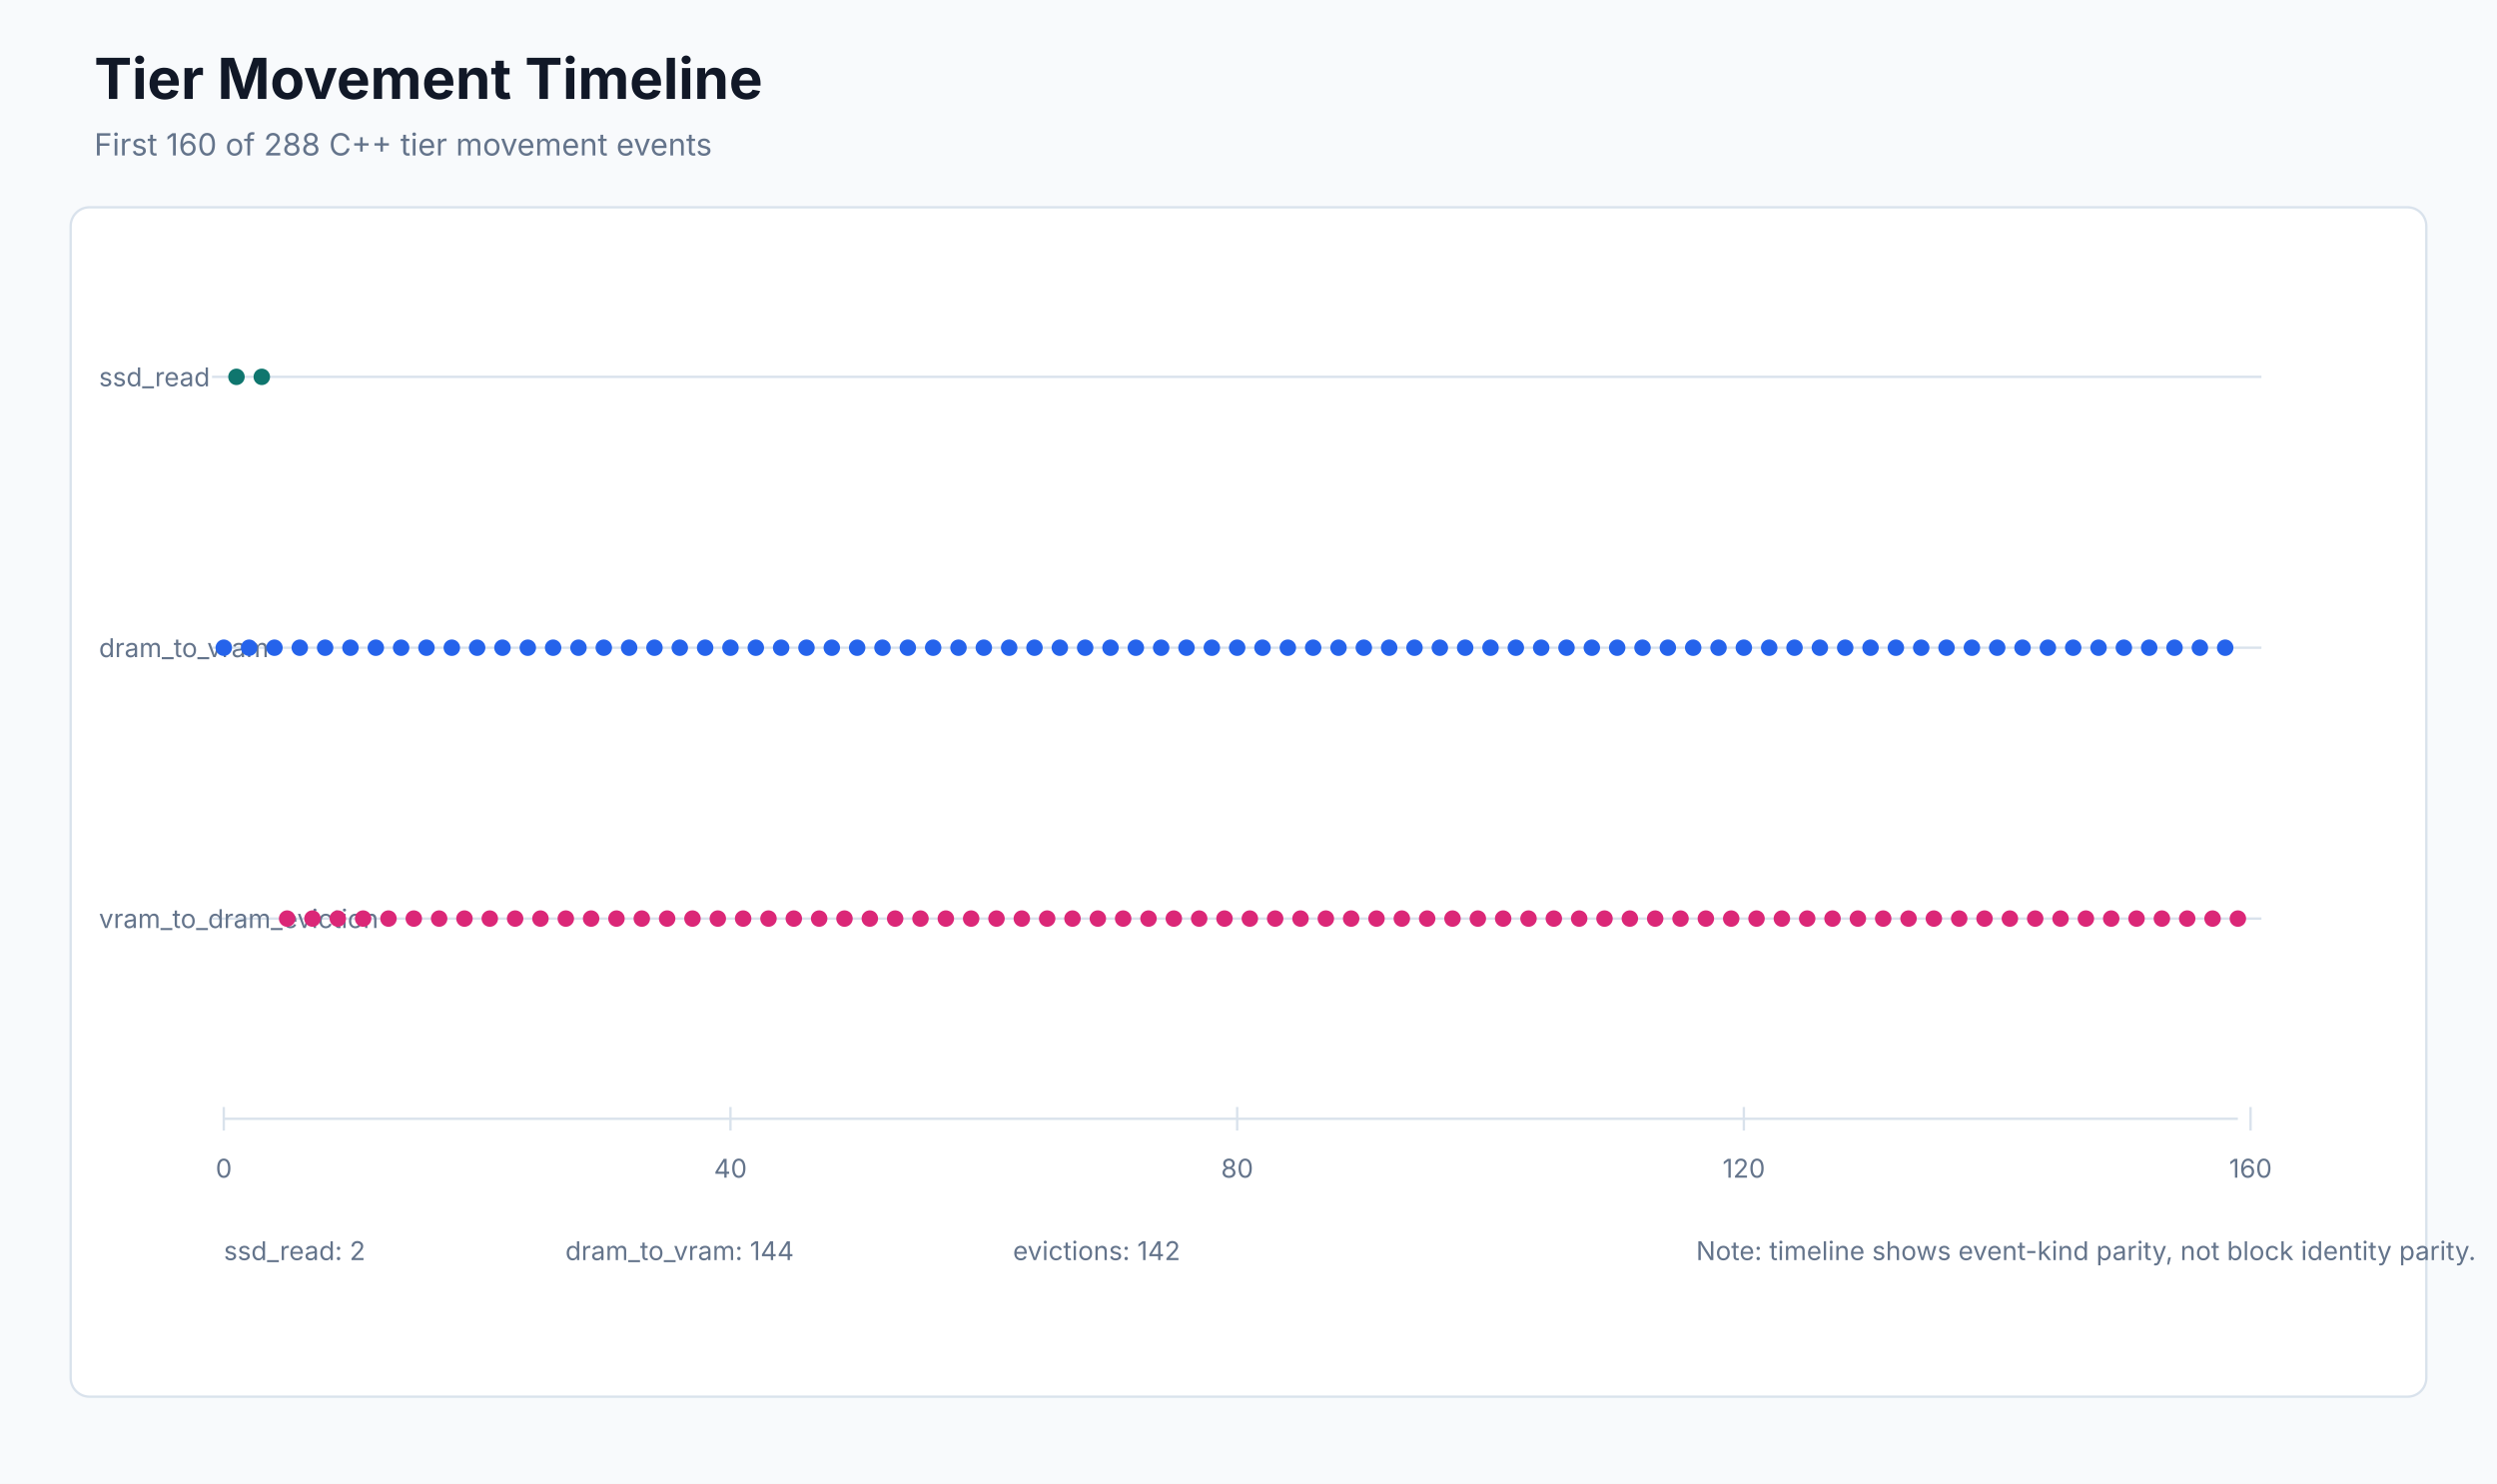
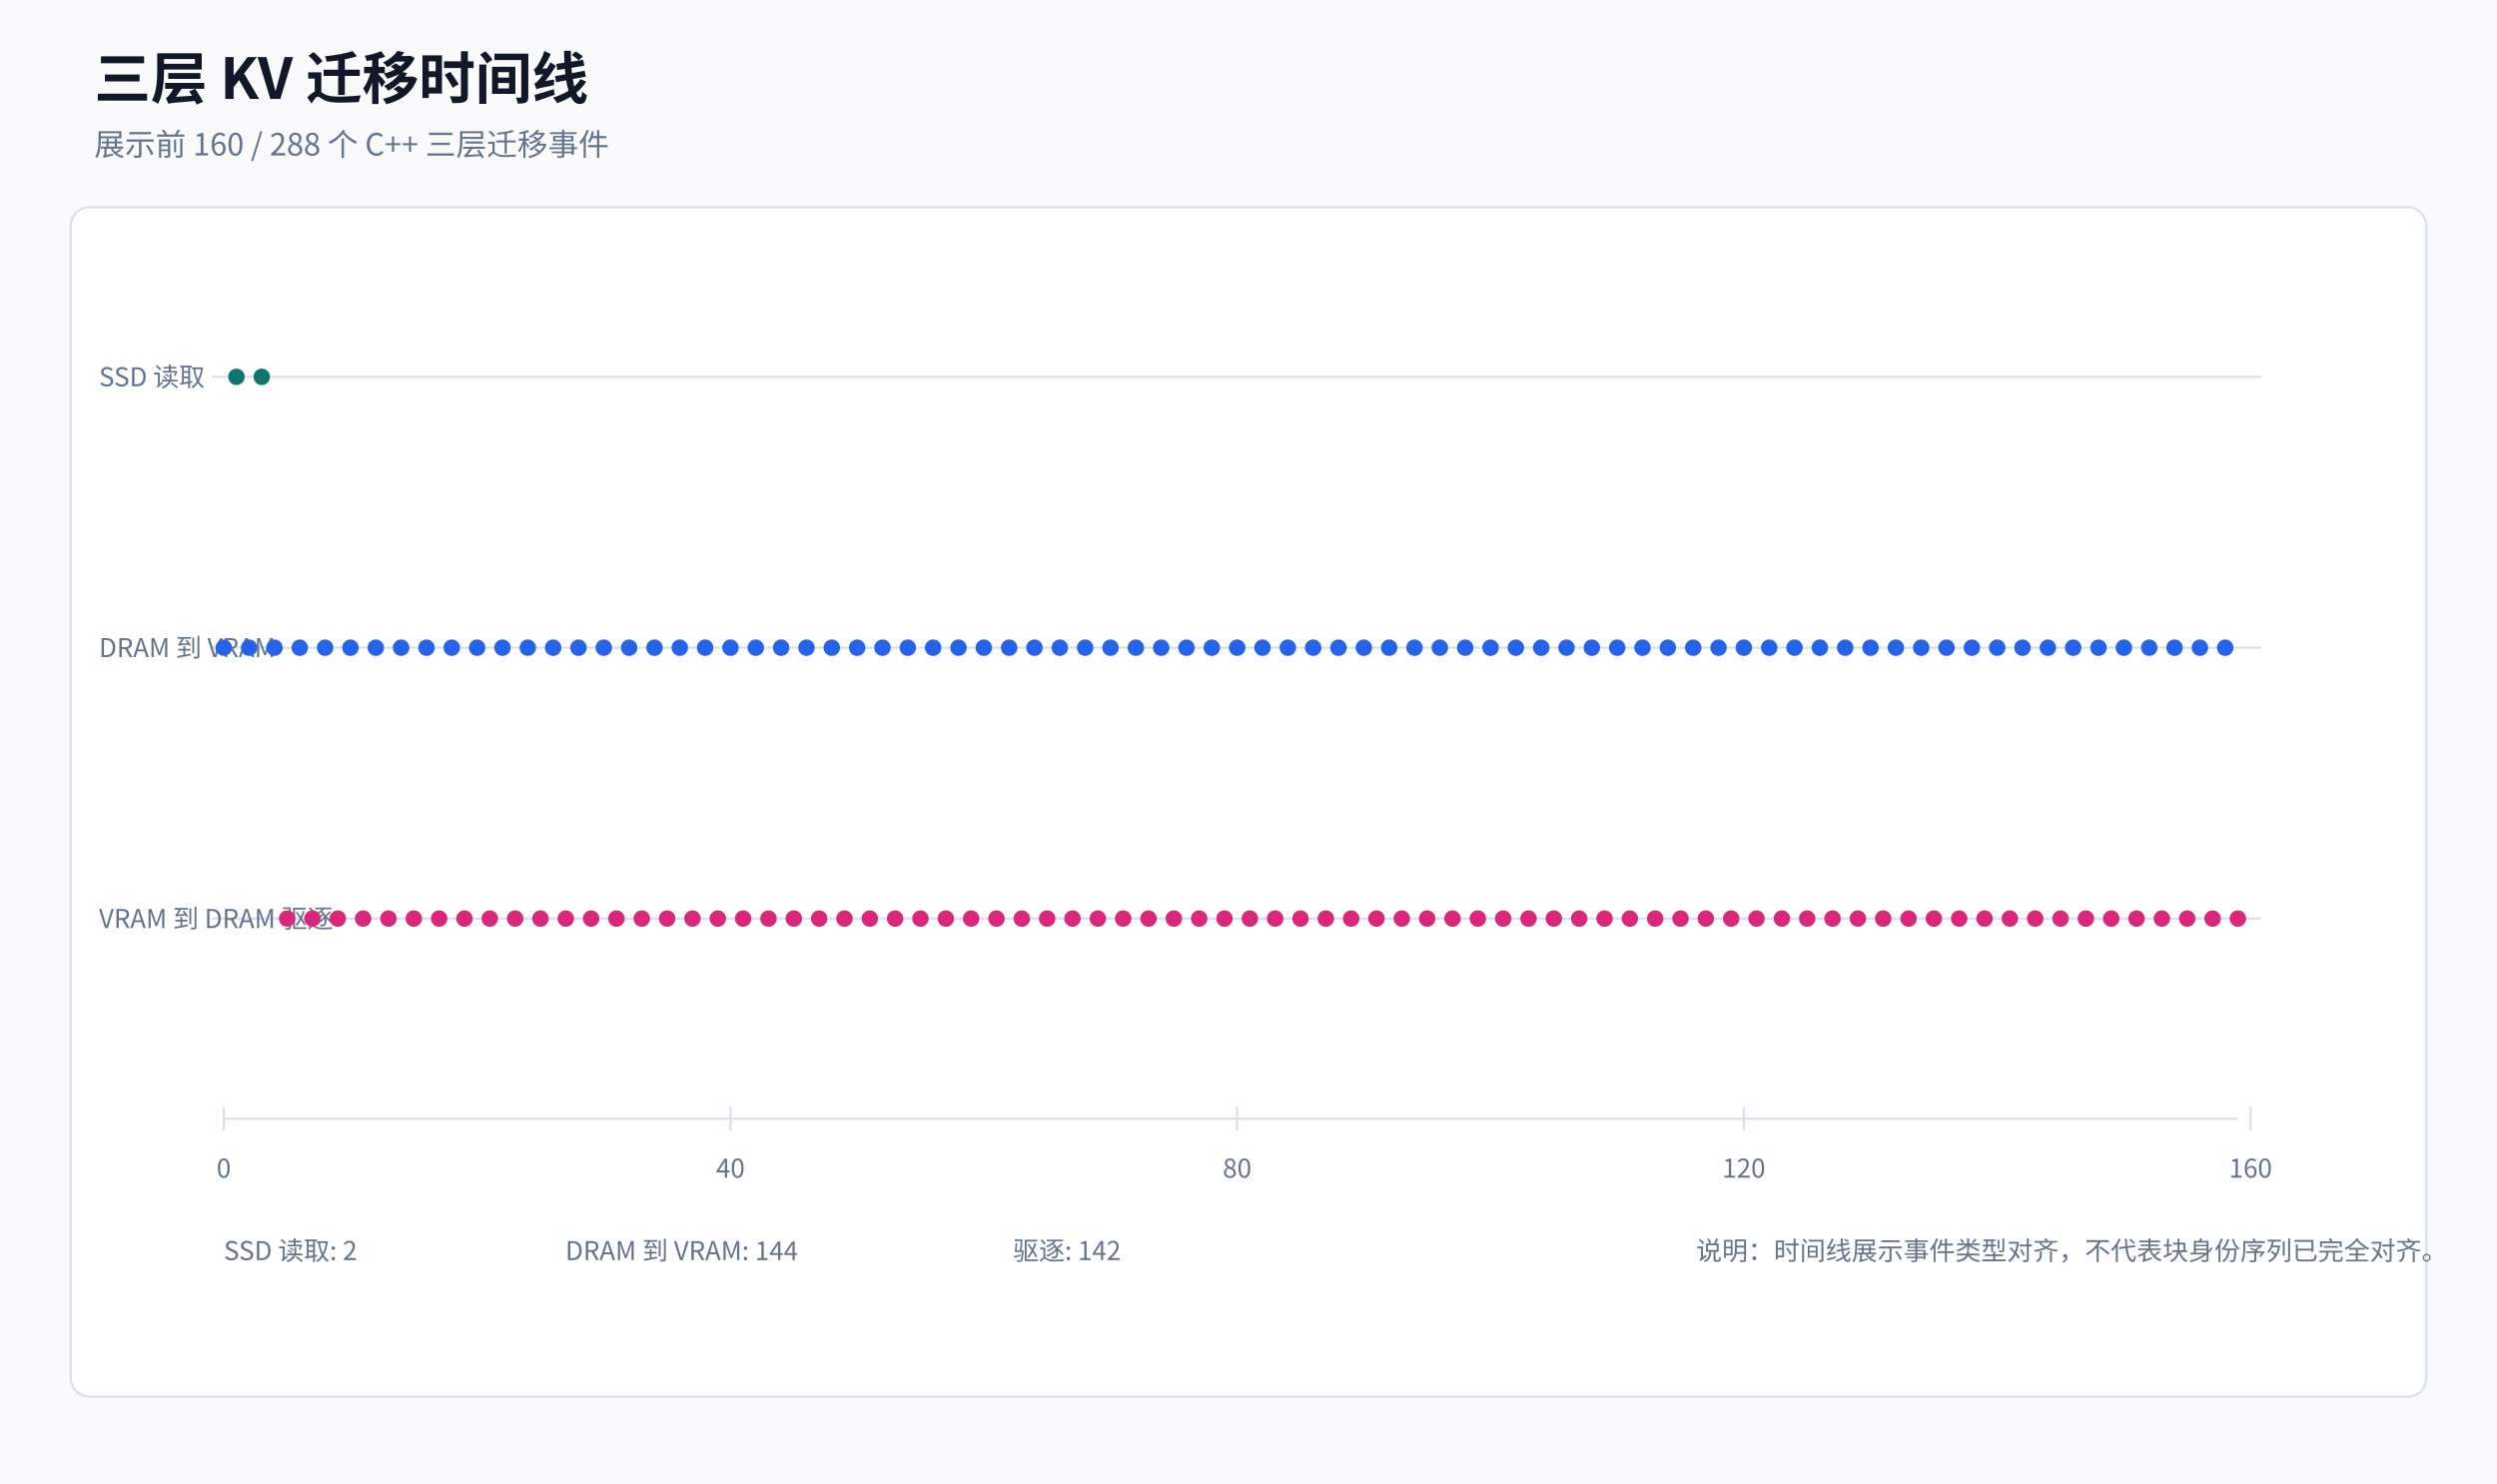
<svg xmlns="http://www.w3.org/2000/svg" width="1060" height="630" viewBox="0 0 1060 630">
  <rect width="1060" height="630" fill="#f8fafc" />
  <style>
- text { font-family: Inter, ui-sans-serif, system-ui, -apple-system, BlinkMacSystemFont, "Segoe UI", sans-serif; }
+ text { font-family: "Noto Sans CJK SC", "Source Han Sans SC", "Microsoft YaHei", "PingFang SC", Inter, ui-sans-serif, system-ui, -apple-system, BlinkMacSystemFont, "Segoe UI", sans-serif; }
.title { font-size: 24px; font-weight: 700; fill: #111827; }
.subtitle { font-size: 13px; fill: #64748b; }
.label { font-size: 13px; fill: #111827; }
.small { font-size: 11px; fill: #64748b; }
</style>
-   <text x="40.00" y="42.00" class="title" text-anchor="start">Tier Movement Timeline</text>
-   <text x="40.00" y="66.00" class="subtitle" text-anchor="start">First 160 of 288 C++ tier movement events</text>
+   <text x="40.00" y="42.00" class="title" text-anchor="start">三层 KV 迁移时间线</text>
+   <text x="40.00" y="66.00" class="subtitle" text-anchor="start">展示前 160 / 288 个 C++ 三层迁移事件</text>
  <rect x="30.00" y="88.00" width="1000.00" height="505.00" rx="8" fill="#ffffff" stroke="#d9e2ec" />
  <line x1="90.00" y1="160.00" x2="960.00" y2="160.00" stroke="#d9e2ec" stroke-width="1.00" />
-   <text x="42.00" y="164.00" class="small" text-anchor="start">ssd_read</text>
+   <text x="42.00" y="164.00" class="small" text-anchor="start">SSD 读取</text>
  <line x1="90.00" y1="275.00" x2="960.00" y2="275.00" stroke="#d9e2ec" stroke-width="1.00" />
-   <text x="42.00" y="279.00" class="small" text-anchor="start">dram_to_vram</text>
+   <text x="42.00" y="279.00" class="small" text-anchor="start">DRAM 到 VRAM</text>
  <line x1="90.00" y1="390.00" x2="960.00" y2="390.00" stroke="#d9e2ec" stroke-width="1.00" />
-   <text x="42.00" y="394.00" class="small" text-anchor="start">vram_to_dram_eviction</text>
+   <text x="42.00" y="394.00" class="small" text-anchor="start">VRAM 到 DRAM 驱逐</text>
  <circle cx="95.00" cy="275.00" r="3.5" fill="#2563eb" />
  <circle cx="100.38" cy="160.00" r="3.5" fill="#0f766e" />
  <circle cx="105.75" cy="275.00" r="3.5" fill="#2563eb" />
  <circle cx="111.13" cy="160.00" r="3.5" fill="#0f766e" />
  <circle cx="116.51" cy="275.00" r="3.5" fill="#2563eb" />
  <circle cx="121.89" cy="390.00" r="3.5" fill="#db2777" />
  <circle cx="127.26" cy="275.00" r="3.5" fill="#2563eb" />
  <circle cx="132.64" cy="390.00" r="3.5" fill="#db2777" />
  <circle cx="138.02" cy="275.00" r="3.5" fill="#2563eb" />
  <circle cx="143.40" cy="390.00" r="3.5" fill="#db2777" />
  <circle cx="148.77" cy="275.00" r="3.5" fill="#2563eb" />
  <circle cx="154.15" cy="390.00" r="3.5" fill="#db2777" />
  <circle cx="159.53" cy="275.00" r="3.5" fill="#2563eb" />
  <circle cx="164.91" cy="390.00" r="3.5" fill="#db2777" />
  <circle cx="170.28" cy="275.00" r="3.5" fill="#2563eb" />
  <circle cx="175.66" cy="390.00" r="3.5" fill="#db2777" />
  <circle cx="181.04" cy="275.00" r="3.5" fill="#2563eb" />
  <circle cx="186.42" cy="390.00" r="3.5" fill="#db2777" />
  <circle cx="191.79" cy="275.00" r="3.5" fill="#2563eb" />
  <circle cx="197.17" cy="390.00" r="3.5" fill="#db2777" />
  <circle cx="202.55" cy="275.00" r="3.5" fill="#2563eb" />
  <circle cx="207.92" cy="390.00" r="3.5" fill="#db2777" />
  <circle cx="213.30" cy="275.00" r="3.5" fill="#2563eb" />
  <circle cx="218.68" cy="390.00" r="3.5" fill="#db2777" />
  <circle cx="224.06" cy="275.00" r="3.5" fill="#2563eb" />
  <circle cx="229.43" cy="390.00" r="3.5" fill="#db2777" />
  <circle cx="234.81" cy="275.00" r="3.5" fill="#2563eb" />
  <circle cx="240.19" cy="390.00" r="3.5" fill="#db2777" />
  <circle cx="245.57" cy="275.00" r="3.5" fill="#2563eb" />
  <circle cx="250.94" cy="390.00" r="3.5" fill="#db2777" />
  <circle cx="256.32" cy="275.00" r="3.5" fill="#2563eb" />
  <circle cx="261.70" cy="390.00" r="3.5" fill="#db2777" />
  <circle cx="267.08" cy="275.00" r="3.5" fill="#2563eb" />
  <circle cx="272.45" cy="390.00" r="3.5" fill="#db2777" />
  <circle cx="277.83" cy="275.00" r="3.5" fill="#2563eb" />
  <circle cx="283.21" cy="390.00" r="3.5" fill="#db2777" />
  <circle cx="288.58" cy="275.00" r="3.5" fill="#2563eb" />
  <circle cx="293.96" cy="390.00" r="3.5" fill="#db2777" />
  <circle cx="299.34" cy="275.00" r="3.5" fill="#2563eb" />
  <circle cx="304.72" cy="390.00" r="3.5" fill="#db2777" />
  <circle cx="310.09" cy="275.00" r="3.5" fill="#2563eb" />
  <circle cx="315.47" cy="390.00" r="3.5" fill="#db2777" />
  <circle cx="320.85" cy="275.00" r="3.5" fill="#2563eb" />
  <circle cx="326.23" cy="390.00" r="3.5" fill="#db2777" />
  <circle cx="331.60" cy="275.00" r="3.5" fill="#2563eb" />
  <circle cx="336.98" cy="390.00" r="3.5" fill="#db2777" />
  <circle cx="342.36" cy="275.00" r="3.5" fill="#2563eb" />
  <circle cx="347.74" cy="390.00" r="3.5" fill="#db2777" />
  <circle cx="353.11" cy="275.00" r="3.5" fill="#2563eb" />
  <circle cx="358.49" cy="390.00" r="3.5" fill="#db2777" />
  <circle cx="363.87" cy="275.00" r="3.5" fill="#2563eb" />
  <circle cx="369.25" cy="390.00" r="3.5" fill="#db2777" />
  <circle cx="374.62" cy="275.00" r="3.5" fill="#2563eb" />
  <circle cx="380.00" cy="390.00" r="3.5" fill="#db2777" />
  <circle cx="385.38" cy="275.00" r="3.5" fill="#2563eb" />
  <circle cx="390.75" cy="390.00" r="3.5" fill="#db2777" />
  <circle cx="396.13" cy="275.00" r="3.5" fill="#2563eb" />
  <circle cx="401.51" cy="390.00" r="3.5" fill="#db2777" />
  <circle cx="406.89" cy="275.00" r="3.5" fill="#2563eb" />
  <circle cx="412.26" cy="390.00" r="3.5" fill="#db2777" />
  <circle cx="417.64" cy="275.00" r="3.5" fill="#2563eb" />
  <circle cx="423.02" cy="390.00" r="3.5" fill="#db2777" />
  <circle cx="428.40" cy="275.00" r="3.5" fill="#2563eb" />
  <circle cx="433.77" cy="390.00" r="3.5" fill="#db2777" />
  <circle cx="439.15" cy="275.00" r="3.5" fill="#2563eb" />
  <circle cx="444.53" cy="390.00" r="3.5" fill="#db2777" />
  <circle cx="449.91" cy="275.00" r="3.5" fill="#2563eb" />
  <circle cx="455.28" cy="390.00" r="3.5" fill="#db2777" />
  <circle cx="460.66" cy="275.00" r="3.5" fill="#2563eb" />
  <circle cx="466.04" cy="390.00" r="3.5" fill="#db2777" />
  <circle cx="471.42" cy="275.00" r="3.5" fill="#2563eb" />
  <circle cx="476.79" cy="390.00" r="3.5" fill="#db2777" />
  <circle cx="482.17" cy="275.00" r="3.5" fill="#2563eb" />
  <circle cx="487.55" cy="390.00" r="3.5" fill="#db2777" />
  <circle cx="492.92" cy="275.00" r="3.5" fill="#2563eb" />
  <circle cx="498.30" cy="390.00" r="3.5" fill="#db2777" />
  <circle cx="503.68" cy="275.00" r="3.5" fill="#2563eb" />
  <circle cx="509.06" cy="390.00" r="3.5" fill="#db2777" />
  <circle cx="514.43" cy="275.00" r="3.5" fill="#2563eb" />
  <circle cx="519.81" cy="390.00" r="3.5" fill="#db2777" />
  <circle cx="525.19" cy="275.00" r="3.5" fill="#2563eb" />
  <circle cx="530.57" cy="390.00" r="3.5" fill="#db2777" />
  <circle cx="535.94" cy="275.00" r="3.5" fill="#2563eb" />
  <circle cx="541.32" cy="390.00" r="3.5" fill="#db2777" />
  <circle cx="546.70" cy="275.00" r="3.5" fill="#2563eb" />
  <circle cx="552.08" cy="390.00" r="3.5" fill="#db2777" />
  <circle cx="557.45" cy="275.00" r="3.5" fill="#2563eb" />
  <circle cx="562.83" cy="390.00" r="3.5" fill="#db2777" />
  <circle cx="568.21" cy="275.00" r="3.5" fill="#2563eb" />
  <circle cx="573.58" cy="390.00" r="3.5" fill="#db2777" />
  <circle cx="578.96" cy="275.00" r="3.5" fill="#2563eb" />
  <circle cx="584.34" cy="390.00" r="3.5" fill="#db2777" />
  <circle cx="589.72" cy="275.00" r="3.5" fill="#2563eb" />
  <circle cx="595.09" cy="390.00" r="3.5" fill="#db2777" />
  <circle cx="600.47" cy="275.00" r="3.5" fill="#2563eb" />
  <circle cx="605.85" cy="390.00" r="3.5" fill="#db2777" />
  <circle cx="611.23" cy="275.00" r="3.5" fill="#2563eb" />
  <circle cx="616.60" cy="390.00" r="3.5" fill="#db2777" />
  <circle cx="621.98" cy="275.00" r="3.5" fill="#2563eb" />
  <circle cx="627.36" cy="390.00" r="3.5" fill="#db2777" />
  <circle cx="632.74" cy="275.00" r="3.5" fill="#2563eb" />
  <circle cx="638.11" cy="390.00" r="3.5" fill="#db2777" />
  <circle cx="643.49" cy="275.00" r="3.5" fill="#2563eb" />
  <circle cx="648.87" cy="390.00" r="3.5" fill="#db2777" />
  <circle cx="654.25" cy="275.00" r="3.5" fill="#2563eb" />
  <circle cx="659.62" cy="390.00" r="3.5" fill="#db2777" />
  <circle cx="665.00" cy="275.00" r="3.5" fill="#2563eb" />
  <circle cx="670.38" cy="390.00" r="3.5" fill="#db2777" />
  <circle cx="675.75" cy="275.00" r="3.5" fill="#2563eb" />
  <circle cx="681.13" cy="390.00" r="3.5" fill="#db2777" />
  <circle cx="686.51" cy="275.00" r="3.5" fill="#2563eb" />
  <circle cx="691.89" cy="390.00" r="3.5" fill="#db2777" />
  <circle cx="697.26" cy="275.00" r="3.5" fill="#2563eb" />
  <circle cx="702.64" cy="390.00" r="3.5" fill="#db2777" />
  <circle cx="708.02" cy="275.00" r="3.5" fill="#2563eb" />
  <circle cx="713.40" cy="390.00" r="3.5" fill="#db2777" />
  <circle cx="718.77" cy="275.00" r="3.5" fill="#2563eb" />
  <circle cx="724.15" cy="390.00" r="3.5" fill="#db2777" />
  <circle cx="729.53" cy="275.00" r="3.5" fill="#2563eb" />
  <circle cx="734.91" cy="390.00" r="3.5" fill="#db2777" />
  <circle cx="740.28" cy="275.00" r="3.5" fill="#2563eb" />
  <circle cx="745.66" cy="390.00" r="3.5" fill="#db2777" />
  <circle cx="751.04" cy="275.00" r="3.5" fill="#2563eb" />
  <circle cx="756.42" cy="390.00" r="3.5" fill="#db2777" />
  <circle cx="761.79" cy="275.00" r="3.5" fill="#2563eb" />
  <circle cx="767.17" cy="390.00" r="3.5" fill="#db2777" />
  <circle cx="772.55" cy="275.00" r="3.5" fill="#2563eb" />
  <circle cx="777.92" cy="390.00" r="3.5" fill="#db2777" />
  <circle cx="783.30" cy="275.00" r="3.5" fill="#2563eb" />
  <circle cx="788.68" cy="390.00" r="3.5" fill="#db2777" />
  <circle cx="794.06" cy="275.00" r="3.5" fill="#2563eb" />
  <circle cx="799.43" cy="390.00" r="3.5" fill="#db2777" />
  <circle cx="804.81" cy="275.00" r="3.5" fill="#2563eb" />
  <circle cx="810.19" cy="390.00" r="3.5" fill="#db2777" />
  <circle cx="815.57" cy="275.00" r="3.5" fill="#2563eb" />
  <circle cx="820.94" cy="390.00" r="3.5" fill="#db2777" />
  <circle cx="826.32" cy="275.00" r="3.5" fill="#2563eb" />
  <circle cx="831.70" cy="390.00" r="3.5" fill="#db2777" />
  <circle cx="837.08" cy="275.00" r="3.5" fill="#2563eb" />
  <circle cx="842.45" cy="390.00" r="3.5" fill="#db2777" />
  <circle cx="847.83" cy="275.00" r="3.5" fill="#2563eb" />
  <circle cx="853.21" cy="390.00" r="3.5" fill="#db2777" />
  <circle cx="858.58" cy="275.00" r="3.5" fill="#2563eb" />
  <circle cx="863.96" cy="390.00" r="3.5" fill="#db2777" />
  <circle cx="869.34" cy="275.00" r="3.5" fill="#2563eb" />
  <circle cx="874.72" cy="390.00" r="3.5" fill="#db2777" />
  <circle cx="880.09" cy="275.00" r="3.5" fill="#2563eb" />
  <circle cx="885.47" cy="390.00" r="3.5" fill="#db2777" />
  <circle cx="890.85" cy="275.00" r="3.5" fill="#2563eb" />
  <circle cx="896.23" cy="390.00" r="3.5" fill="#db2777" />
  <circle cx="901.60" cy="275.00" r="3.5" fill="#2563eb" />
  <circle cx="906.98" cy="390.00" r="3.5" fill="#db2777" />
  <circle cx="912.36" cy="275.00" r="3.5" fill="#2563eb" />
  <circle cx="917.74" cy="390.00" r="3.5" fill="#db2777" />
  <circle cx="923.11" cy="275.00" r="3.5" fill="#2563eb" />
  <circle cx="928.49" cy="390.00" r="3.5" fill="#db2777" />
  <circle cx="933.87" cy="275.00" r="3.5" fill="#2563eb" />
  <circle cx="939.25" cy="390.00" r="3.5" fill="#db2777" />
  <circle cx="944.62" cy="275.00" r="3.5" fill="#2563eb" />
  <circle cx="950.00" cy="390.00" r="3.5" fill="#db2777" />
  <line x1="95.00" y1="475.00" x2="950.00" y2="475.00" stroke="#d9e2ec" stroke-width="1.00" />
  <line x1="95.00" y1="470.00" x2="95.00" y2="480.00" stroke="#d9e2ec" stroke-width="1.00" />
  <text x="95.00" y="500.00" class="small" text-anchor="middle">0</text>
  <line x1="310.09" y1="470.00" x2="310.09" y2="480.00" stroke="#d9e2ec" stroke-width="1.00" />
  <text x="310.09" y="500.00" class="small" text-anchor="middle">40</text>
  <line x1="525.19" y1="470.00" x2="525.19" y2="480.00" stroke="#d9e2ec" stroke-width="1.00" />
  <text x="525.19" y="500.00" class="small" text-anchor="middle">80</text>
  <line x1="740.28" y1="470.00" x2="740.28" y2="480.00" stroke="#d9e2ec" stroke-width="1.00" />
  <text x="740.28" y="500.00" class="small" text-anchor="middle">120</text>
  <line x1="955.38" y1="470.00" x2="955.38" y2="480.00" stroke="#d9e2ec" stroke-width="1.00" />
  <text x="955.38" y="500.00" class="small" text-anchor="middle">160</text>
-   <text x="95.00" y="535.00" class="small" text-anchor="start">ssd_read: 2</text>
-   <text x="240.00" y="535.00" class="small" text-anchor="start">dram_to_vram: 144</text>
-   <text x="430.00" y="535.00" class="small" text-anchor="start">evictions: 142</text>
-   <text x="720.00" y="535.00" class="small" text-anchor="start">Note: timeline shows event-kind parity, not block identity parity.</text>
+   <text x="95.00" y="535.00" class="small" text-anchor="start">SSD 读取: 2</text>
+   <text x="240.00" y="535.00" class="small" text-anchor="start">DRAM 到 VRAM: 144</text>
+   <text x="430.00" y="535.00" class="small" text-anchor="start">驱逐: 142</text>
+   <text x="720.00" y="535.00" class="small" text-anchor="start">说明：时间线展示事件类型对齐，不代表块身份序列已完全对齐。</text>
</svg>
